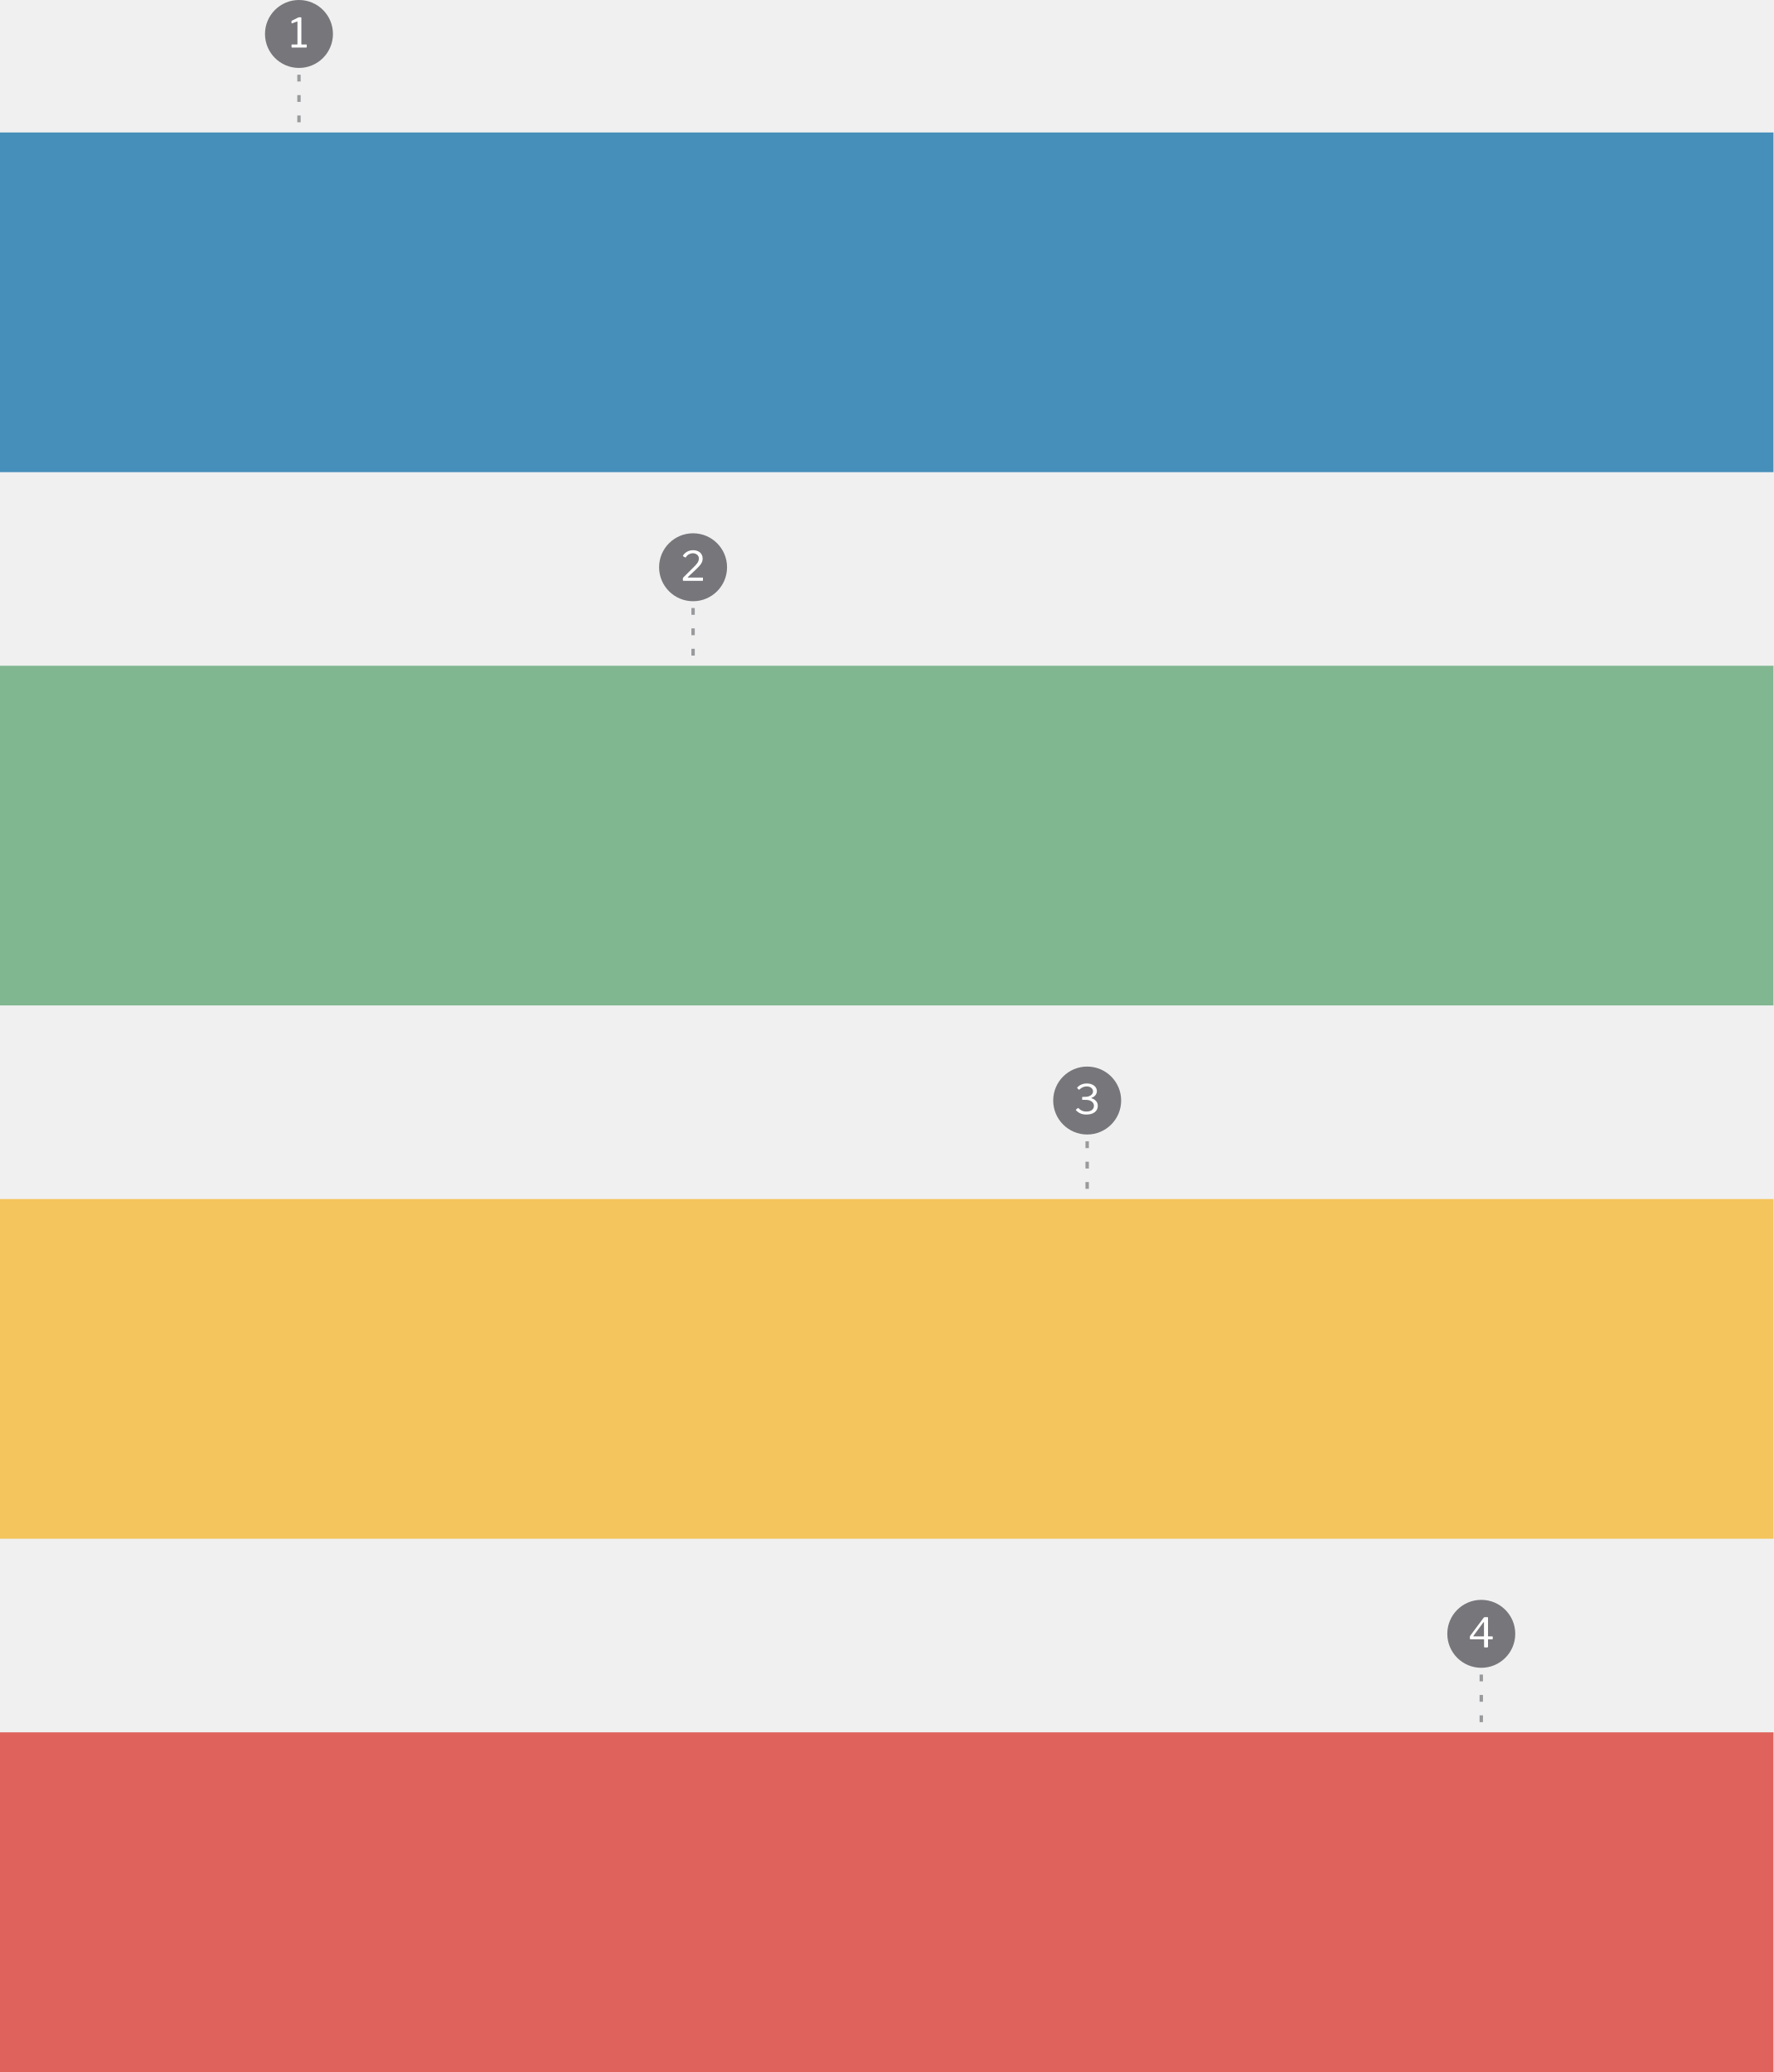
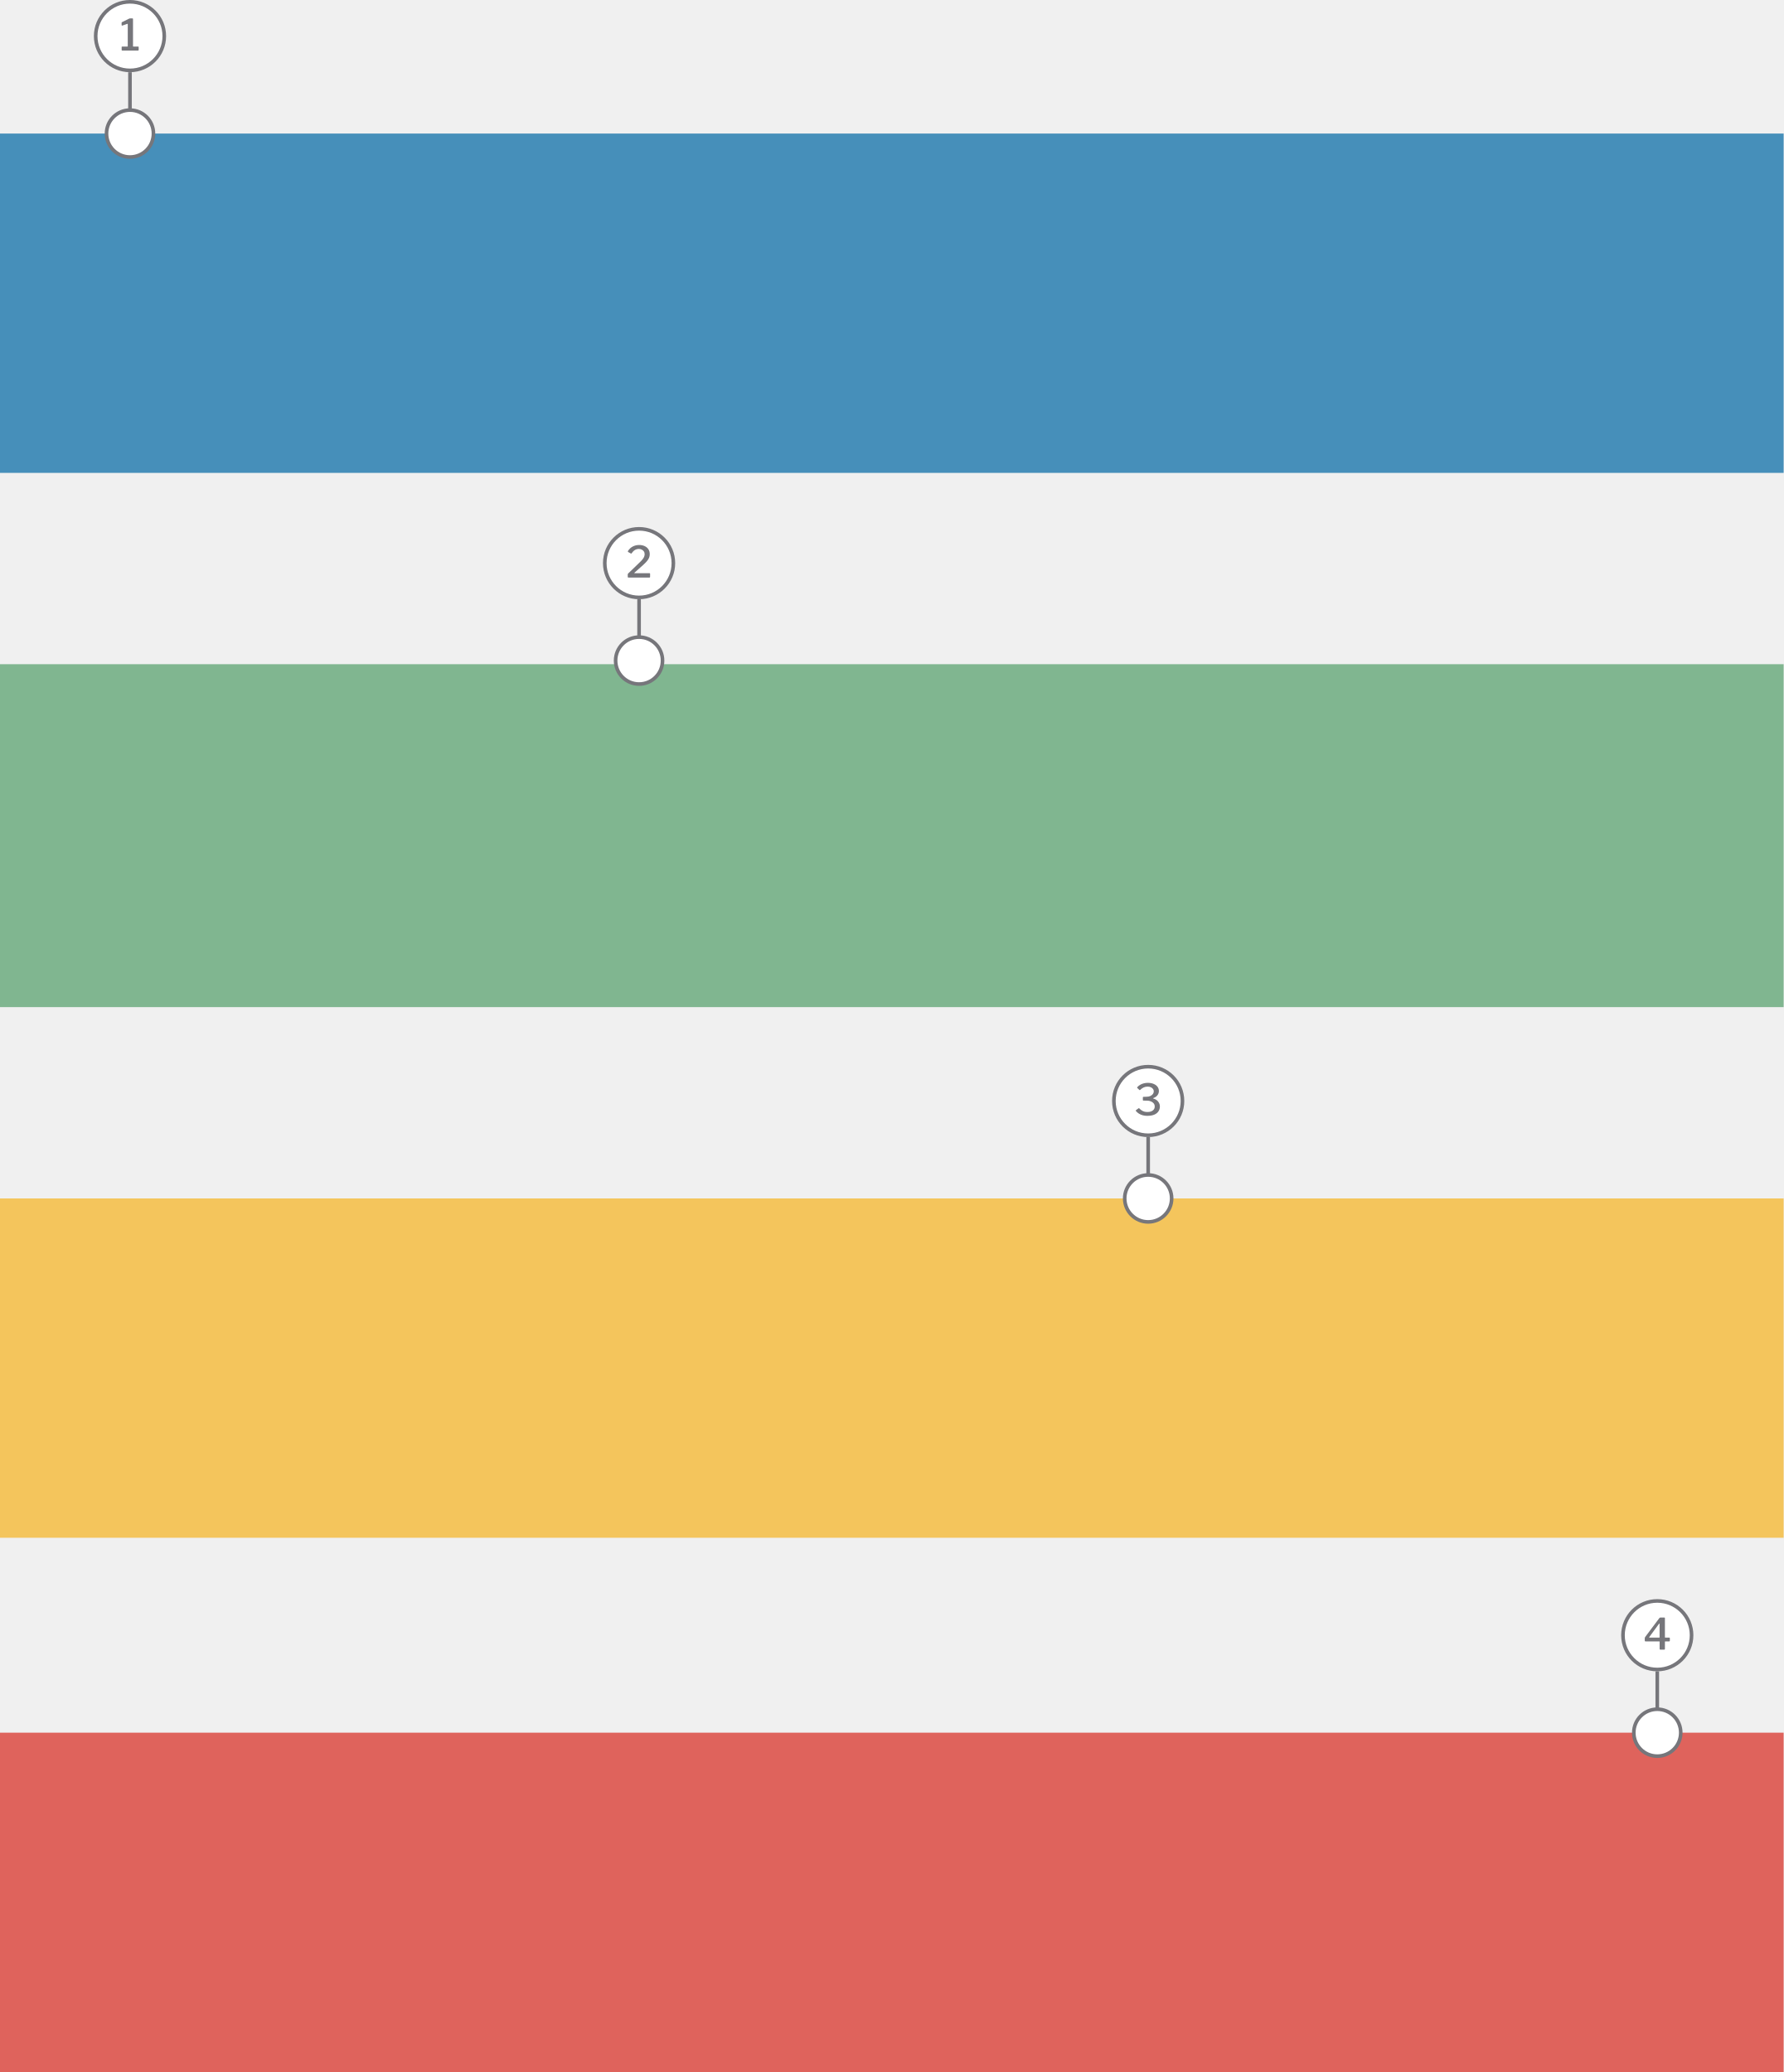
- <svg xmlns="http://www.w3.org/2000/svg" width="522" height="610" viewBox="0 0 522 610" fill="none">
-   <path d="M88 66L88 20" stroke="#989A9C" stroke-linejoin="round" stroke-dasharray="2 4" />
-   <circle cx="88" cy="10" r="10" fill="#76767B" />
-   <path d="M90.155 13.088C90.243 13.088 90.287 13.128 90.287 13.208V13.88C90.287 13.904 90.275 13.932 90.251 13.964C90.235 13.988 90.203 14 90.155 14H85.943C85.855 14 85.811 13.96 85.811 13.88V13.208C85.811 13.128 85.855 13.088 85.943 13.088H87.455C87.519 13.088 87.551 13.068 87.551 13.028V6.428C87.551 6.348 87.515 6.316 87.443 6.332L85.955 6.884C85.851 6.908 85.799 6.86 85.799 6.74V6.26C85.799 6.204 85.807 6.168 85.823 6.152C85.839 6.128 85.871 6.104 85.919 6.08L87.695 5.192C87.775 5.152 87.839 5.128 87.887 5.12C87.935 5.104 87.991 5.096 88.055 5.096H88.571C88.659 5.096 88.703 5.144 88.703 5.24V13.004C88.703 13.06 88.727 13.088 88.775 13.088H90.155Z" fill="white" />
-   <path d="M204 223L204 177" stroke="#989A9C" stroke-linejoin="round" stroke-dasharray="2 4" />
-   <circle cx="204" cy="167" r="10" fill="#76767B" />
-   <path d="M203.876 167.268C204.564 166.62 205.04 166.096 205.304 165.696C205.568 165.288 205.7 164.868 205.7 164.436C205.7 163.948 205.524 163.568 205.172 163.296C204.82 163.016 204.404 162.876 203.924 162.876C203.548 162.876 203.176 162.972 202.808 163.164C202.44 163.356 202.128 163.656 201.872 164.064C201.848 164.104 201.808 164.124 201.752 164.124C201.72 164.124 201.68 164.112 201.632 164.088L201.104 163.776C201.04 163.736 201.008 163.688 201.008 163.632C201.008 163.592 201.024 163.552 201.056 163.512C201.408 163 201.84 162.616 202.352 162.36C202.872 162.104 203.428 161.976 204.02 161.976C204.532 161.976 205 162.072 205.424 162.264C205.848 162.448 206.184 162.728 206.432 163.104C206.688 163.48 206.816 163.936 206.816 164.472C206.816 164.992 206.672 165.476 206.384 165.924C206.104 166.372 205.604 166.936 204.884 167.616L202.472 169.884C202.432 169.908 202.412 169.936 202.412 169.968C202.412 170.008 202.456 170.028 202.544 170.028L206.756 170.028C206.812 170.028 206.852 170.04 206.876 170.064C206.9 170.08 206.912 170.112 206.912 170.16L206.912 170.856C206.912 170.952 206.86 171 206.756 171L201.188 171C201.116 171 201.064 170.988 201.032 170.964C201.008 170.932 200.996 170.88 200.996 170.808L200.996 170.316C200.996 170.228 201.016 170.152 201.056 170.088C201.096 170.024 201.184 169.932 201.32 169.812L203.876 167.268Z" fill="white" />
-   <path d="M320 380L320 334" stroke="#989A9C" stroke-linejoin="round" stroke-dasharray="2 4" />
-   <circle cx="320" cy="324" r="10" fill="#76767B" />
-   <path d="M317.08 320.344C317.024 320.288 317.024 320.228 317.08 320.164C317.328 319.892 317.596 319.668 317.884 319.492C318.18 319.316 318.492 319.188 318.82 319.108C319.148 319.02 319.492 318.976 319.852 318.976C320.476 318.976 321.008 319.076 321.448 319.276C321.896 319.468 322.24 319.736 322.48 320.08C322.728 320.416 322.852 320.8 322.852 321.232C322.852 321.664 322.716 322.056 322.444 322.408C322.18 322.752 321.808 323.008 321.328 323.176C321.24 323.208 321.196 323.236 321.196 323.26C321.196 323.284 321.24 323.312 321.328 323.344C321.656 323.432 321.956 323.58 322.228 323.788C322.508 323.988 322.728 324.236 322.888 324.532C323.048 324.828 323.128 325.164 323.128 325.54C323.128 326.036 323 326.48 322.744 326.872C322.488 327.264 322.104 327.572 321.592 327.796C321.088 328.012 320.456 328.12 319.696 328.12C319.296 328.12 318.916 328.076 318.556 327.988C318.196 327.892 317.86 327.748 317.548 327.556C317.244 327.364 316.96 327.128 316.696 326.848C316.664 326.808 316.652 326.772 316.66 326.74C316.668 326.708 316.692 326.676 316.732 326.644L317.248 326.236C317.304 326.196 317.344 326.18 317.368 326.188C317.392 326.196 317.416 326.212 317.44 326.236C317.68 326.484 317.92 326.68 318.16 326.824C318.4 326.968 318.652 327.076 318.916 327.148C319.18 327.212 319.468 327.244 319.78 327.244C320.484 327.244 321.028 327.088 321.412 326.776C321.796 326.464 321.988 326.064 321.988 325.576C321.988 325.192 321.88 324.868 321.664 324.604C321.448 324.34 321.168 324.14 320.824 324.004C320.48 323.868 320.116 323.8 319.732 323.8L318.664 323.788C318.568 323.788 318.52 323.748 318.52 323.668L318.52 323.044C318.52 322.972 318.568 322.932 318.664 322.924L319.528 322.912C319.944 322.912 320.316 322.84 320.644 322.696C320.98 322.552 321.244 322.36 321.436 322.12C321.628 321.872 321.724 321.592 321.724 321.28C321.724 321.008 321.644 320.764 321.484 320.548C321.324 320.332 321.104 320.16 320.824 320.032C320.544 319.904 320.224 319.84 319.864 319.84C319.448 319.84 319.064 319.92 318.712 320.08C318.36 320.24 318.028 320.468 317.716 320.764C317.684 320.804 317.652 320.824 317.62 320.824C317.588 320.824 317.548 320.804 317.5 320.764L317.08 320.344Z" fill="white" />
-   <path d="M436 537L436 491" stroke="#989A9C" stroke-linejoin="round" stroke-dasharray="2 4" />
-   <circle cx="436" cy="481" r="10" fill="#76767B" />
-   <path d="M436.736 476.216C436.784 476.168 436.828 476.136 436.868 476.12C436.908 476.104 436.964 476.096 437.036 476.096L437.84 476.096C437.936 476.096 437.984 476.144 437.984 476.24L437.984 481.64C437.984 481.712 438.016 481.748 438.08 481.748L439.208 481.748C439.32 481.748 439.376 481.788 439.376 481.868L439.376 482.456C439.376 482.56 439.32 482.612 439.208 482.612L438.092 482.612C438.02 482.612 437.984 482.652 437.984 482.732L437.984 484.82C437.984 484.94 437.92 485 437.792 485L436.976 485C436.872 485 436.82 484.948 436.82 484.844L436.82 482.696C436.82 482.64 436.784 482.612 436.712 482.612L432.824 482.612C432.704 482.612 432.644 482.56 432.644 482.456L432.644 481.844C432.644 481.796 432.66 481.74 432.692 481.676C432.732 481.604 432.78 481.528 432.836 481.448L436.736 476.216ZM436.688 481.748C436.72 481.748 436.744 481.74 436.76 481.724C436.784 481.708 436.796 481.688 436.796 481.664L436.796 477.656C436.796 477.56 436.78 477.512 436.748 477.512C436.732 477.512 436.692 477.544 436.628 477.608L433.7 481.592C433.676 481.624 433.664 481.652 433.664 481.676C433.664 481.724 433.704 481.748 433.784 481.748L436.688 481.748Z" fill="white" />
-   <rect y="39" width="522" height="100" fill="#468FBA" />
-   <rect y="196" width="522" height="100" fill="#80B690" />
-   <rect y="353" width="522" height="100" fill="#F4C55C" />
-   <rect y="510" width="522" height="100" fill="#DF635C" />
+ <svg xmlns="http://www.w3.org/2000/svg" width="494" height="574" viewBox="0 0 494 574" fill="none">
+   <rect y="37" width="494" height="94" fill="#468FBA" />
+   <rect y="184" width="494" height="95" fill="#80B690" />
+   <rect y="332" width="494" height="94" fill="#F4C55C" />
+   <rect y="480" width="494" height="94" fill="#DF635C" />
+   <circle cx="36" cy="10" r="9.5" fill="white" stroke="#76767B" />
+   <path d="M38.241 12.896C38.353 12.896 38.409 12.94 38.409 13.028V13.844C38.409 13.884 38.393 13.92 38.361 13.952C38.337 13.984 38.293 14 38.229 14H33.861C33.749 14 33.693 13.952 33.693 13.856V13.028C33.693 12.94 33.745 12.896 33.849 12.896H35.277C35.349 12.896 35.385 12.872 35.385 12.824V6.716C35.385 6.62 35.341 6.584 35.253 6.608L33.873 7.088C33.745 7.12 33.681 7.064 33.681 6.92V6.344C33.681 6.272 33.689 6.228 33.705 6.212C33.729 6.188 33.765 6.16 33.813 6.128L35.673 5.204C35.761 5.164 35.829 5.136 35.877 5.12C35.933 5.104 36.001 5.096 36.081 5.096H36.681C36.785 5.096 36.837 5.152 36.837 5.264V12.788C36.837 12.86 36.865 12.896 36.921 12.896H38.241Z" fill="#76767B" />
+   <path d="M36 37L36 20" stroke="#76767B" stroke-linejoin="round" />
+   <circle cx="36" cy="37" r="6.5" transform="rotate(90 36 37)" fill="white" stroke="#76767B" />
+   <circle cx="459" cy="453" r="9.5" fill="white" stroke="#76767B" />
+   <path d="M459.581 448.252C459.637 448.188 459.685 448.148 459.725 448.132C459.773 448.108 459.841 448.096 459.929 448.096H460.961C461.065 448.096 461.117 448.152 461.117 448.264V453.544C461.117 453.624 461.153 453.664 461.225 453.664H462.305C462.425 453.664 462.485 453.712 462.485 453.808V454.528C462.485 454.648 462.425 454.708 462.305 454.708H461.237C461.157 454.708 461.117 454.748 461.117 454.828V456.796C461.117 456.932 461.041 457 460.889 457H459.845C459.717 457 459.653 456.936 459.653 456.808V454.792C459.653 454.736 459.613 454.708 459.533 454.708H455.741C455.605 454.708 455.537 454.648 455.537 454.528V453.796C455.537 453.732 455.553 453.668 455.585 453.604C455.625 453.532 455.685 453.444 455.765 453.34L459.581 448.252ZM459.533 453.664C459.605 453.664 459.641 453.636 459.641 453.58V449.896C459.641 449.8 459.629 449.748 459.605 449.74C459.581 449.732 459.537 449.768 459.473 449.848L456.785 453.508C456.705 453.612 456.733 453.664 456.869 453.664H459.533Z" fill="#76767B" />
+   <path d="M459 480L459 463" stroke="#76767B" stroke-linejoin="round" />
+   <circle cx="459" cy="480" r="6.5" transform="rotate(90 459 480)" fill="white" stroke="#76767B" />
+   <circle cx="318" cy="305" r="9.5" fill="white" stroke="#76767B" />
+   <path d="M314.98 301.392C314.924 301.328 314.924 301.256 314.98 301.176C315.22 300.912 315.488 300.692 315.784 300.516C316.088 300.34 316.416 300.208 316.768 300.12C317.12 300.024 317.484 299.976 317.86 299.976C318.508 299.976 319.064 300.076 319.528 300.276C319.992 300.468 320.348 300.736 320.596 301.08C320.844 301.416 320.968 301.808 320.968 302.256C320.968 302.672 320.836 303.056 320.572 303.408C320.316 303.752 319.956 304.004 319.492 304.164C319.404 304.196 319.356 304.228 319.348 304.26C319.348 304.284 319.392 304.312 319.48 304.344C319.816 304.432 320.116 304.58 320.38 304.788C320.644 304.988 320.852 305.236 321.004 305.532C321.164 305.82 321.244 306.144 321.244 306.504C321.244 307.024 321.112 307.48 320.848 307.872C320.592 308.264 320.2 308.572 319.672 308.796C319.152 309.012 318.496 309.12 317.704 309.12C317.288 309.12 316.888 309.068 316.504 308.964C316.128 308.86 315.78 308.712 315.46 308.52C315.14 308.32 314.856 308.076 314.608 307.788C314.568 307.732 314.552 307.684 314.56 307.644C314.576 307.604 314.608 307.564 314.656 307.524L315.304 307.044C315.36 306.996 315.404 306.976 315.436 306.984C315.468 306.992 315.496 307.008 315.52 307.032C315.76 307.28 315.996 307.48 316.228 307.632C316.46 307.776 316.704 307.884 316.96 307.956C317.216 308.02 317.496 308.052 317.8 308.052C318.44 308.052 318.936 307.912 319.288 307.632C319.64 307.352 319.816 306.988 319.816 306.54C319.816 306.188 319.716 305.892 319.516 305.652C319.324 305.412 319.068 305.232 318.748 305.112C318.436 304.984 318.1 304.916 317.74 304.908L316.696 304.896C316.584 304.896 316.528 304.852 316.528 304.764V303.984C316.528 303.904 316.584 303.86 316.696 303.852L317.536 303.828C317.928 303.828 318.272 303.764 318.568 303.636C318.872 303.5 319.112 303.32 319.288 303.096C319.464 302.864 319.552 302.608 319.552 302.328C319.552 302.08 319.48 301.86 319.336 301.668C319.192 301.468 318.992 301.312 318.736 301.2C318.48 301.08 318.188 301.02 317.86 301.02C317.46 301.02 317.092 301.096 316.756 301.248C316.42 301.4 316.096 301.628 315.784 301.932C315.736 301.972 315.696 301.996 315.664 302.004C315.64 302.004 315.6 301.98 315.544 301.932L314.98 301.392Z" fill="#76767B" />
+   <path d="M318 332L318 315" stroke="#76767B" stroke-linejoin="round" />
+   <circle cx="318" cy="332" r="6.5" transform="rotate(90 318 332)" fill="white" stroke="#76767B" />
+   <circle cx="177" cy="156" r="9.5" fill="white" stroke="#76767B" />
+   <path d="M176.716 156.232C177.068 155.904 177.36 155.62 177.592 155.38C177.824 155.132 178.008 154.904 178.144 154.696C178.288 154.488 178.388 154.292 178.444 154.108C178.508 153.916 178.54 153.716 178.54 153.508C178.54 153.196 178.46 152.936 178.3 152.728C178.148 152.512 177.948 152.348 177.7 152.236C177.46 152.124 177.196 152.068 176.908 152.068C176.684 152.068 176.456 152.108 176.224 152.188C175.992 152.268 175.768 152.396 175.552 152.572C175.336 152.748 175.136 152.984 174.952 153.28C174.936 153.32 174.904 153.344 174.856 153.352C174.808 153.36 174.752 153.348 174.688 153.316L173.992 152.932C173.928 152.884 173.892 152.836 173.884 152.788C173.876 152.732 173.892 152.676 173.932 152.62C174.308 152.052 174.764 151.636 175.3 151.372C175.836 151.108 176.408 150.976 177.016 150.976C177.56 150.976 178.052 151.072 178.492 151.264C178.94 151.456 179.296 151.744 179.56 152.128C179.824 152.504 179.956 152.976 179.956 153.544C179.956 153.88 179.896 154.2 179.776 154.504C179.656 154.808 179.456 155.124 179.176 155.452C178.904 155.772 178.544 156.136 178.096 156.544L175.732 158.644C175.684 158.684 175.664 158.72 175.672 158.752C175.68 158.776 175.724 158.788 175.804 158.788H179.872C179.992 158.788 180.052 158.84 180.052 158.944V159.832C180.052 159.88 180.036 159.92 180.004 159.952C179.98 159.984 179.936 160 179.872 160H174.088C174 160 173.94 159.988 173.908 159.964C173.876 159.932 173.86 159.876 173.86 159.796V159.16C173.86 159.104 173.868 159.056 173.884 159.016C173.9 158.968 173.936 158.912 173.992 158.848C174.056 158.784 174.144 158.704 174.256 158.608L176.716 156.232Z" fill="#76767B" />
+   <path d="M177 183L177 166" stroke="#76767B" stroke-linejoin="round" />
+   <circle cx="177" cy="183" r="6.5" transform="rotate(90 177 183)" fill="white" stroke="#76767B" />
</svg>
